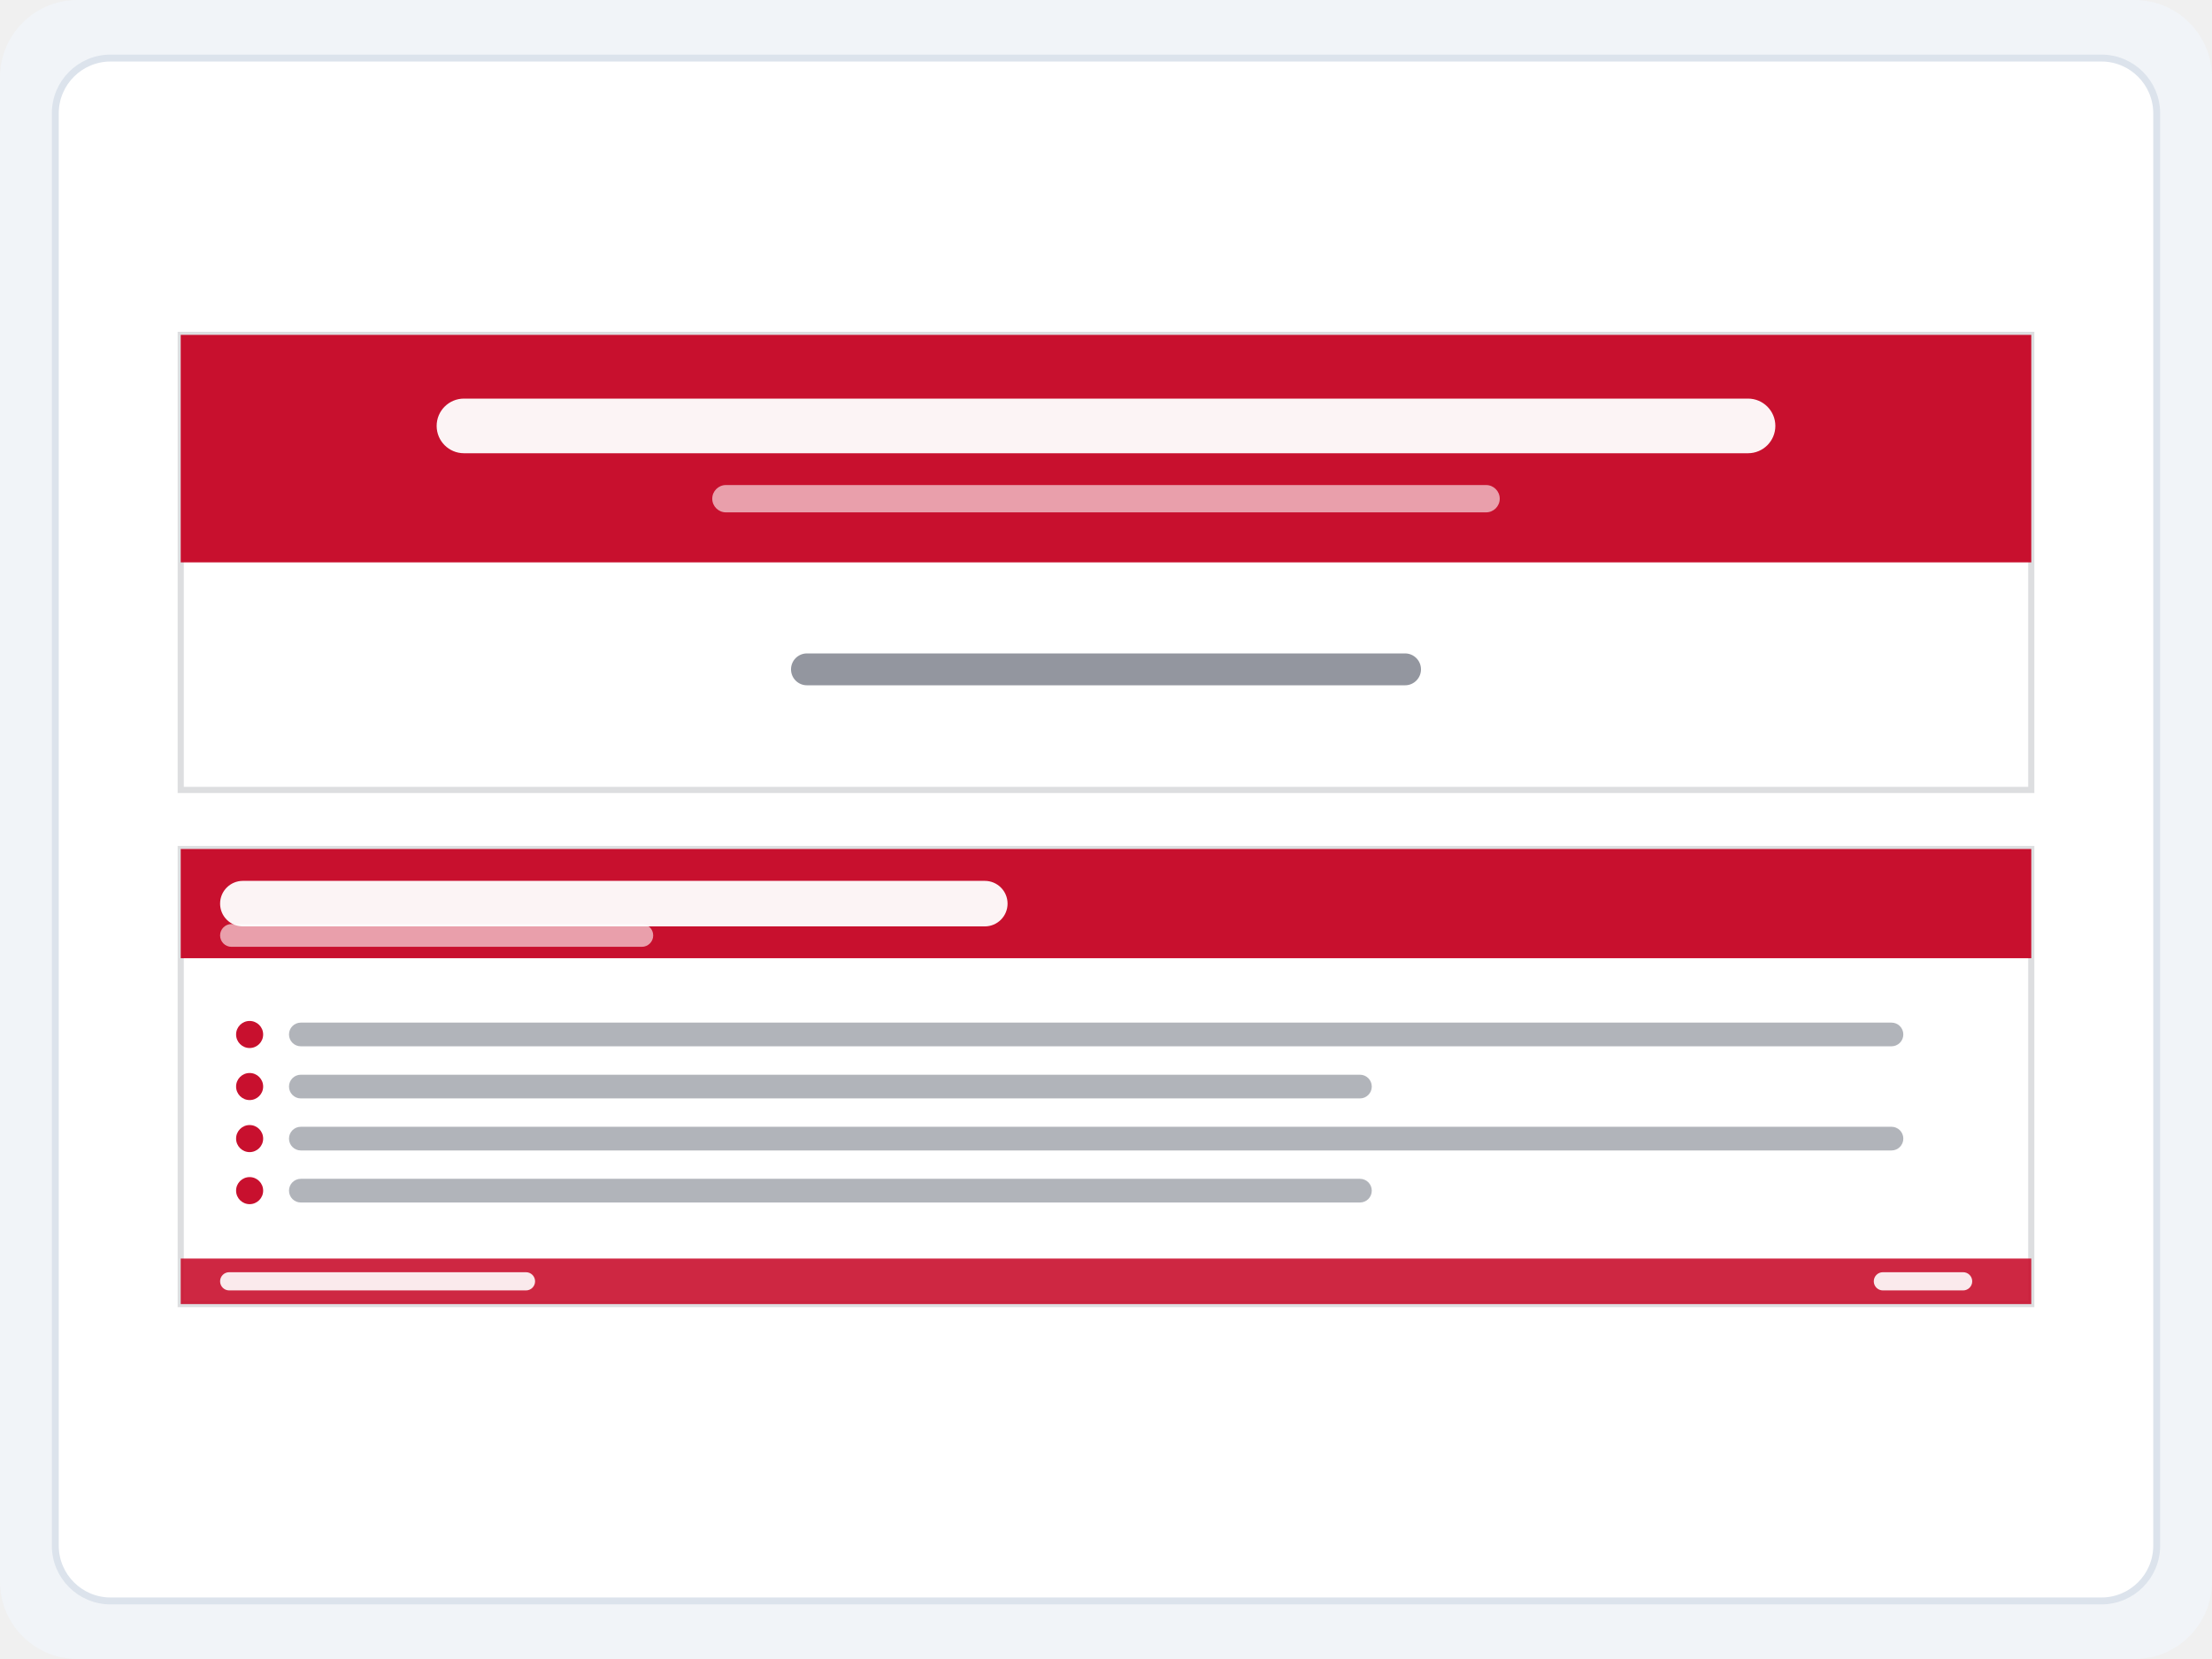
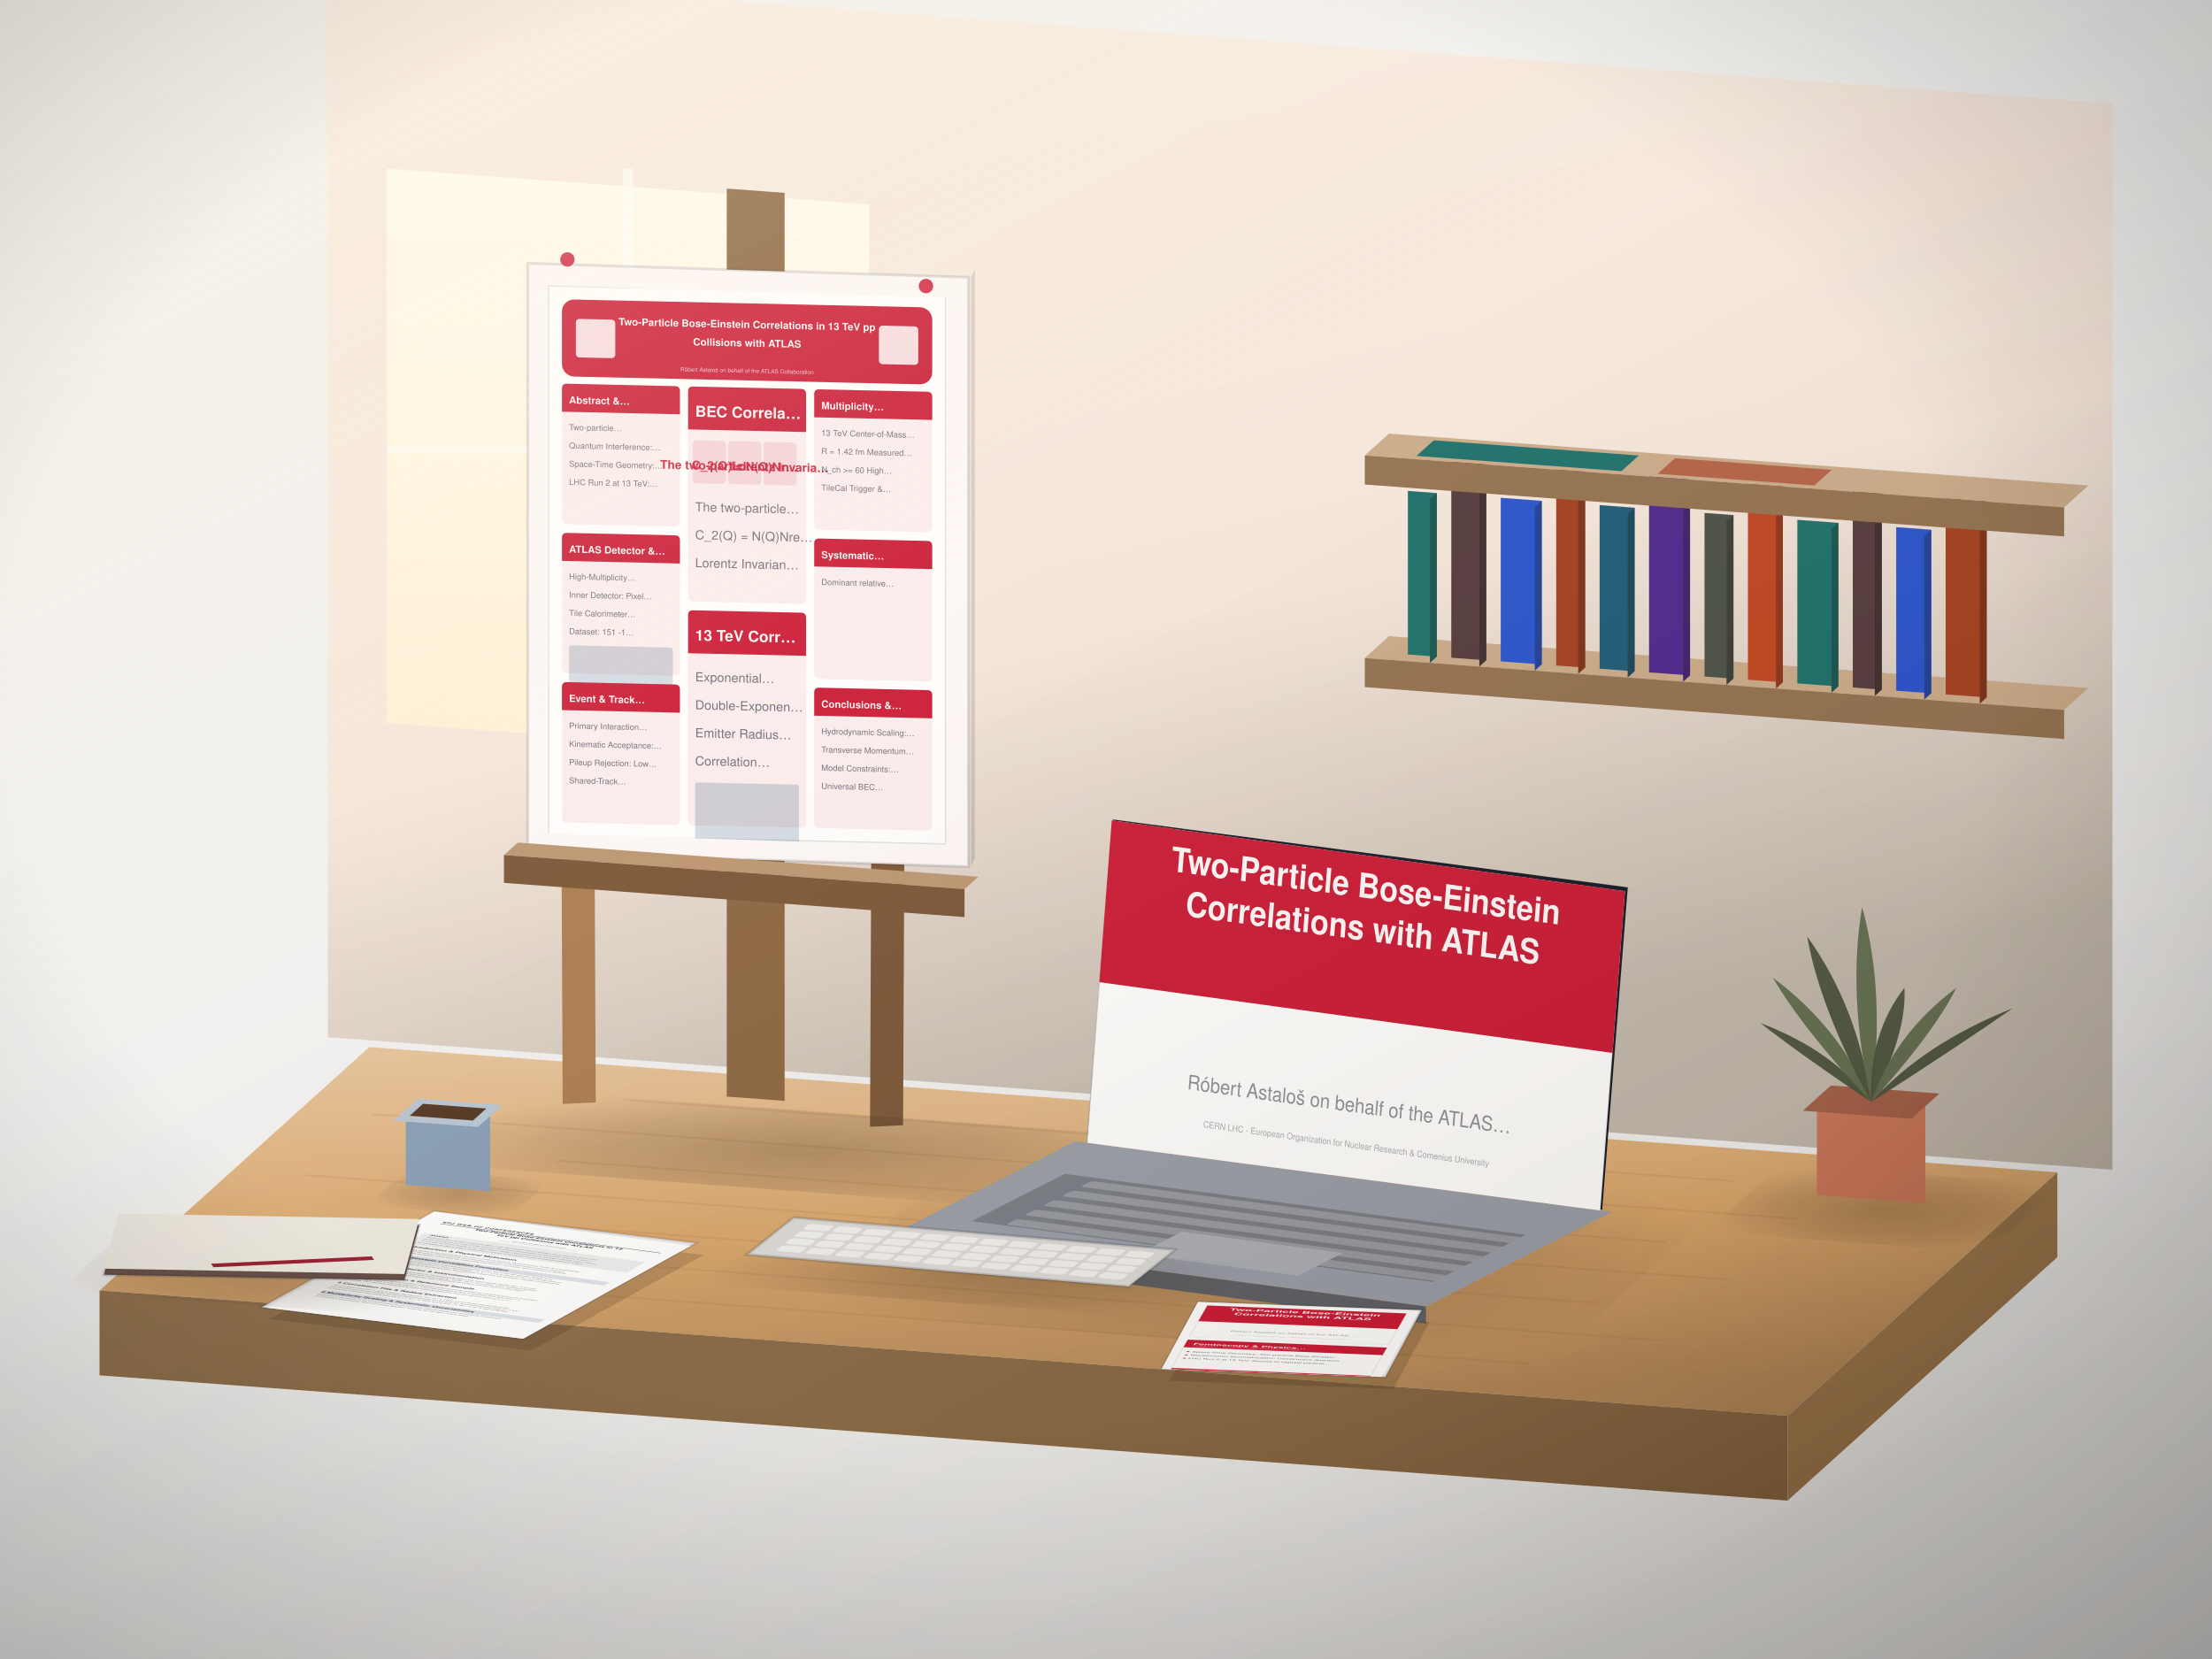
- <svg xmlns="http://www.w3.org/2000/svg" width="320" height="240" viewBox="0 0 320 240" role="img" aria-label="ATLAS Beamer template preview" data-template-id="beamer-atlas">
-   <rect width="320" height="240" rx="11.2" fill="#F1F4F8" />
-   <rect x="8" y="8.4" width="304" height="223.2" rx="8" fill="#FFFFFF" stroke="#DCE3EC" />
-   <svg x="17.6" y="39.9" width="284.8" height="160.2" viewBox="0 0 320 180" preserveAspectRatio="none" aria-hidden="true">
-     <rect x="9.6" y="9.6" width="300.8" height="73.97" fill="#FFFFFF" stroke="#0F172A24" />
-     <rect x="9.6" y="9.6" width="300.8" height="36.98" fill="#C8102E" />
-     <rect x="51.2" y="19.96" width="217.6" height="8.88" rx="4.44" fill="#FFFFFF" opacity="0.95" />
-     <rect x="96" y="34.01" width="128" height="4.44" rx="2.22" fill="#FFFFFF" opacity="0.6" />
-     <rect x="108.8" y="61.38" width="102.4" height="5.18" rx="2.59" fill="#0F172A" opacity="0.45" />
-     <rect x="9.6" y="93.17" width="300.8" height="73.97" fill="#FFFFFF" stroke="#0F172A24" />
-     <rect x="9.6" y="93.17" width="300.8" height="17.75" fill="#C8102E" />
-     <rect x="16" y="98.35" width="128" height="7.4" rx="3.7" fill="#FFFFFF" opacity="0.95" />
-     <rect x="16" y="105.37" width="70.4" height="3.7" rx="1.85" fill="#FFFFFF" opacity="0.6" />
-     <circle cx="20.8" cy="123.32" r="2.2" fill="#C8102E" />
-     <rect x="27.2" y="121.39" width="262.4" height="3.85" rx="1.92" fill="#0F172A52" opacity="1" />
-     <circle cx="20.8" cy="131.78" r="2.2" fill="#C8102E" />
-     <rect x="27.2" y="129.86" width="176" height="3.85" rx="1.92" fill="#0F172A52" opacity="1" />
-     <circle cx="20.8" cy="140.24" r="2.2" fill="#C8102E" />
-     <rect x="27.2" y="138.32" width="262.4" height="3.85" rx="1.92" fill="#0F172A52" opacity="1" />
-     <circle cx="20.8" cy="148.7" r="2.2" fill="#C8102E" />
-     <rect x="27.2" y="146.78" width="176" height="3.85" rx="1.92" fill="#0F172A52" opacity="1" />
-     <rect x="9.6" y="159.74" width="300.8" height="7.4" fill="#C8102Ee6" />
-     <rect x="16" y="161.96" width="51.2" height="2.96" rx="1.48" fill="#FFFFFF" opacity="0.9" />
-     <rect x="284.8" y="161.96" width="16" height="2.96" rx="1.48" fill="#FFFFFF" opacity="0.9" />
-   </svg>
+ <svg xmlns="http://www.w3.org/2000/svg" width="800" height="600" viewBox="0 0 800 600" role="img" aria-label="ATLAS Beamer template preview" data-template-id="beamer-atlas">
+   <defs>
+     <linearGradient id="tp-beamer-atlas-wall-1" x1="0" y1="0" x2="0.35" y2="1">
+       <stop offset="0" stop-color="#f7ebe3" />
+       <stop offset="0.62" stop-color="#f5e5db" />
+       <stop offset="1" stop-color="#bfb6ab" />
+     </linearGradient>
+     <linearGradient id="tp-beamer-atlas-window-2" x1="0" y1="0" x2="0" y2="1">
+       <stop offset="0" stop-color="#FFFCF2" />
+       <stop offset="1" stop-color="#FFEFD2" />
+     </linearGradient>
+     <linearGradient id="tp-beamer-atlas-desk-3" x1="0" y1="0" x2="0.15" y2="1">
+       <stop offset="0" stop-color="#e5c29a" />
+       <stop offset="0.55" stop-color="#d7a266" />
+       <stop offset="1" stop-color="#b58856" />
+     </linearGradient>
+     <clipPath id="tp-beamer-atlas-grain-4">
+       <path d="M133.54 378.69 L744.06 424 L646.52 512.04 L36 466.73 Z" />
+     </clipPath>
+     <radialGradient id="tp-beamer-atlas-shadow-5" cx="0.5" cy="0.5" r="0.5">
+       <stop offset="0" stop-color="#22160A" stop-opacity="0.26" />
+       <stop offset="0.6" stop-color="#22160A" stop-opacity="0.13" />
+       <stop offset="1" stop-color="#22160A" stop-opacity="0" />
+     </radialGradient>
+     <clipPath id="tp-beamer-atlas-board-6">
+       <path d="M198.19 103.19 L342.28 107.77 L342.28 306.02 L198.19 301.44 Z" />
+     </clipPath>
+     <radialGradient id="tp-beamer-atlas-shadow-7" cx="0.5" cy="0.5" r="0.5">
+       <stop offset="0" stop-color="#22160A" stop-opacity="0.24" />
+       <stop offset="0.6" stop-color="#22160A" stop-opacity="0.12" />
+       <stop offset="1" stop-color="#22160A" stop-opacity="0" />
+     </radialGradient>
+     <radialGradient id="tp-beamer-atlas-shadow-8" cx="0.5" cy="0.5" r="0.5">
+       <stop offset="0" stop-color="#22160A" stop-opacity="0.22" />
+       <stop offset="0.6" stop-color="#22160A" stop-opacity="0.11" />
+       <stop offset="1" stop-color="#22160A" stop-opacity="0" />
+     </radialGradient>
+     <radialGradient id="tp-beamer-atlas-shadow-9" cx="0.5" cy="0.5" r="0.5">
+       <stop offset="0" stop-color="#22160A" stop-opacity="0.2" />
+       <stop offset="0.6" stop-color="#22160A" stop-opacity="0.1" />
+       <stop offset="1" stop-color="#22160A" stop-opacity="0" />
+     </radialGradient>
+     <clipPath id="tp-beamer-atlas-keys-10">
+       <path d="M385.06 424.56 L551.92 446.57 L518.31 463.64 L351.45 441.64 Z" />
+     </clipPath>
+     <clipPath id="tp-beamer-atlas-screen-11">
+       <path d="M402.08 296.71 L588.34 321.27 L579.07 437.84 L392.81 413.27 Z" />
+     </clipPath>
+     <linearGradient id="tp-beamer-atlas-page-12" x1="0" y1="1" x2="1" y2="0">
+       <stop offset="0" stop-color="#FFFFFF" />
+       <stop offset="1" stop-color="#ececee" />
+     </linearGradient>
+     <clipPath id="tp-beamer-atlas-sheet-13">
+       <path d="M157.01 438.13 L251.58 449.55 L189.21 484.16 L94.64 472.75 Z" />
+     </clipPath>
+     <linearGradient id="tp-beamer-atlas-page-14" x1="0" y1="1" x2="1" y2="0">
+       <stop offset="0" stop-color="#FFFFFF" />
+       <stop offset="1" stop-color="#ececee" />
+     </linearGradient>
+     <clipPath id="tp-beamer-atlas-sheet-15">
+       <path d="M433.29 470.87 L514.16 473.81 L501 498.03 L420.14 495.09 Z" />
+     </clipPath>
+     <radialGradient id="tp-beamer-atlas-shadow-16" cx="0.5" cy="0.5" r="0.5">
+       <stop offset="0" stop-color="#22160A" stop-opacity="0.2" />
+       <stop offset="0.6" stop-color="#22160A" stop-opacity="0.1" />
+       <stop offset="1" stop-color="#22160A" stop-opacity="0" />
+     </radialGradient>
+     <clipPath id="tp-beamer-atlas-keys-17">
+       <path d="M286.99 440.33 L425.05 451.94 L408.23 465.34 L270.16 453.73 Z" />
+     </clipPath>
+     <radialGradient id="tp-beamer-atlas-shadow-18" cx="0.5" cy="0.5" r="0.5">
+       <stop offset="0" stop-color="#22160A" stop-opacity="0.22" />
+       <stop offset="0.6" stop-color="#22160A" stop-opacity="0.11" />
+       <stop offset="1" stop-color="#22160A" stop-opacity="0" />
+     </radialGradient>
+     <linearGradient id="tp-beamer-atlas-warm-19" x1="0" y1="0" x2="0.7" y2="1">
+       <stop offset="0" stop-color="#FFF4DC" stop-opacity="0.42" />
+       <stop offset="0.45" stop-color="#FFF4DC" stop-opacity="0.1" />
+       <stop offset="1" stop-color="#3B2410" stop-opacity="0.14" />
+     </linearGradient>
+     <radialGradient id="tp-beamer-atlas-vignette-20" cx="0.45" cy="0.42" r="0.8">
+       <stop offset="0.55" stop-color="#000000" stop-opacity="0" />
+       <stop offset="1" stop-color="#000000" stop-opacity="0.28" />
+     </radialGradient>
+   </defs>
+   <path d="M118.59 375.14 L764 423.04 L764 37.42 L118.59 -10.48 Z" fill="url(#tp-beamer-atlas-wall-1)" />
+   <path d="M139.9 261.52 L314.33 274.47 L314.33 73.95 L139.9 61 Z" fill="url(#tp-beamer-atlas-window-2)" />
+   <rect x="225.41" y="61" width="3.4" height="200.52" fill="#FFFFFF" opacity="0.72" />
+   <rect x="139.9" y="161.26" width="174.43" height="2.6" fill="#FFFFFF" opacity="0.55" />
+   <path d="M502.35 230.09 L755.28 248.86 L746.53 256.76 L493.6 237.99 Z" fill="#c7a684" />
+   <path d="M493.6 248.51 L746.53 267.28 L746.53 256.76 L493.6 237.99 Z" fill="#8d6a48" />
+   <path d="M509.18 236.7 L519.64 237.48 L519.64 178.32 L509.18 177.55 Z" fill="#0f6864" />
+   <path d="M519.64 237.48 L517.14 239.74 L517.14 180.58 L519.64 178.32 Z" fill="#0b4b48" />
+   <path d="M524.88 237.87 L537.52 238.81 L537.52 166.51 L524.88 165.57 Z" fill="#4a2f34" />
+   <path d="M537.52 238.81 L535.02 241.07 L535.02 168.76 L537.52 166.51 Z" fill="#352225" />
+   <path d="M542.76 239.2 L557.58 240.3 L557.58 181.14 L542.76 180.04 Z" fill="#1c4aca" />
+   <path d="M557.58 240.3 L555.08 242.55 L555.08 183.4 L557.58 181.14 Z" fill="#143591" />
+   <path d="M562.82 240.69 L573.28 241.46 L573.28 169.16 L562.82 168.38 Z" fill="#9d3614" />
+   <path d="M573.28 241.46 L570.78 243.72 L570.78 171.42 L573.28 169.16 Z" fill="#71270e" />
+   <path d="M578.52 241.85 L591.16 242.79 L591.16 183.63 L578.52 182.69 Z" fill="#105371" />
+   <path d="M591.16 242.79 L588.66 245.05 L588.66 185.89 L591.16 183.63 Z" fill="#0c3c51" />
+   <path d="M596.4 243.18 L611.22 244.28 L611.22 171.97 L596.4 170.87 Z" fill="#451c88" />
+   <path d="M611.22 244.28 L608.72 246.54 L608.72 174.23 L611.22 171.97 Z" fill="#321462" />
+   <path d="M616.46 244.67 L626.92 245.44 L626.92 186.29 L616.46 185.51 Z" fill="#40473f" />
+   <path d="M626.92 245.44 L624.42 247.7 L624.42 188.54 L626.92 186.29 Z" fill="#2e332d" />
+   <path d="M632.16 245.83 L644.8 246.77 L644.8 174.47 L632.16 173.53 Z" fill="#bb3c16" />
+   <path d="M644.8 246.77 L642.3 249.03 L642.3 176.72 L644.8 174.47 Z" fill="#872b10" />
+   <path d="M650.03 247.16 L664.86 248.26 L664.86 189.1 L650.03 188 Z" fill="#0f6864" />
+   <path d="M664.86 248.26 L662.36 250.52 L662.36 191.36 L664.86 189.1 Z" fill="#0b4b48" />
+   <path d="M670.09 248.65 L680.56 249.42 L680.56 177.12 L670.09 176.34 Z" fill="#4a2f34" />
+   <path d="M680.56 249.42 L678.06 251.68 L678.06 179.38 L680.56 177.12 Z" fill="#352225" />
+   <path d="M685.79 249.81 L698.44 250.75 L698.44 191.59 L685.79 190.65 Z" fill="#1c4aca" />
+   <path d="M698.44 250.75 L695.94 253.01 L695.94 193.85 L698.44 191.59 Z" fill="#143591" />
+   <path d="M703.67 251.14 L718.5 252.24 L718.5 179.94 L703.67 178.84 Z" fill="#9d3614" />
+   <path d="M718.5 252.24 L716 254.5 L716 182.19 L718.5 179.94 Z" fill="#71270e" />
+   <path d="M502.35 156.82 L755.28 175.59 L746.53 183.49 L493.6 164.72 Z" fill="#c7a684" />
+   <path d="M493.6 175.24 L746.53 194.01 L746.53 183.49 L493.6 164.72 Z" fill="#8d6a48" />
+   <path d="M518.54 159.25 L592.68 164.75 L586.42 170.39 L512.29 164.89 Z" fill="#0f6864" />
+   <path d="M605.76 165.72 L662.45 169.93 L656.2 175.57 L599.51 171.36 Z" fill="#af5a3e" />
+   <path d="M133.54 378.69 L744.06 424 L646.52 512.04 L36 466.73 Z" fill="url(#tp-beamer-atlas-desk-3)" />
+   <path d="M36 497.4 L646.52 542.71 L646.52 512.04 L36 466.73 Z" fill="#85643f" />
+   <path d="M646.52 542.71 L744.06 454.67 L744.06 424 L646.52 512.04 Z" fill="#9b7549" />
+   <g clip-path="url(#tp-beamer-atlas-grain-4)">
+     <g transform="matrix(4.36 0.32 -1.25 1.13 133.54 378.69)">
+       <rect x="24" y="9.75" width="92" height="0.6" fill="#8A5A2B" opacity="0.13" />
+       <rect x="6" y="19.5" width="118" height="0.6" fill="#8A5A2B" opacity="0.13" />
+       <rect x="24" y="29.25" width="92" height="0.6" fill="#8A5A2B" opacity="0.13" />
+       <rect x="6" y="39" width="118" height="0.6" fill="#8A5A2B" opacity="0.13" />
+       <rect x="24" y="48.75" width="92" height="0.6" fill="#8A5A2B" opacity="0.13" />
+       <rect x="6" y="58.5" width="118" height="0.6" fill="#8A5A2B" opacity="0.13" />
+       <rect x="24" y="68.25" width="92" height="0.6" fill="#8A5A2B" opacity="0.13" />
+     </g>
+   </g>
+   <path d="M203.5 399.27 L202.14 103.64 L214.11 103.07 L215.46 398.69 Z" fill="#a77647" />
+   <path d="M314.65 407.52 L316 112.09 L327.97 111.51 L326.61 406.94 Z" fill="#744e2e" />
+   <path d="M262.84 396.59 L262.84 68.2 L283.77 69.75 L283.77 398.15 Z" fill="#865e39" />
+   <path d="M180.69 393.53 L427.69 411.86 L397.68 438.95 L150.68 420.62 Z" fill="url(#tp-beamer-atlas-shadow-5)" />
+   <path d="M351.16 100.33 L352.59 97.3 L352.59 310.45 L351.16 313.48 Z" fill="#0F172A24" />
+   <path d="M190.85 95.22 L350.25 100.28 L350.25 313.43 L190.85 308.36 Z" fill="#fdf7f8" stroke="#0F172A24" />
+   <g clip-path="url(#tp-beamer-atlas-board-6)">
+     <g transform="matrix(0.45 0.01 0 0.44 198.19 103.19)">
+       <rect width="320" height="452.41" fill="#FFFFFF" />
+       <rect x="0.5" y="0.5" width="319" height="451.41" fill="none" stroke="#0F172A24" />
+       <rect x="11.2" y="11.2" width="297.6" height="63.34" rx="10" fill="#C8102E" />
+       <text x="160" y="31.47" font-family="Helvetica, Arial, sans-serif" font-size="8.23" fill="#FFFFFF" font-weight="700" opacity="0.97" text-anchor="middle">Two-Particle Bose-Einstein Correlations in 13 TeV pp</text>
+       <text x="160" y="46.67" font-family="Helvetica, Arial, sans-serif" font-size="8.23" fill="#FFFFFF" font-weight="700" opacity="0.97" text-anchor="middle">Collisions with ATLAS</text>
+       <text x="160" y="68.2" font-family="Helvetica, Arial, sans-serif" font-size="4.62" fill="#FFFFFF" opacity="0.75" text-anchor="middle">Róbert Astaloš on behalf of the ATLAS Collaboration</text>
+       <rect x="22.4" y="27.03" width="31.67" height="31.67" rx="3" fill="#FFFFFF" opacity="0.85" />
+       <rect x="265.93" y="27.03" width="31.67" height="31.67" rx="3" fill="#FFFFFF" opacity="0.85" />
+       <rect x="11.2" y="80.54" width="94.84" height="115.42" rx="4" fill="#C8102E14" />
+       <path d="M11.2 103.62 L11.2 84.54 Q11.2 80.54 15.2 80.54 L102.04 80.54 Q106.04 80.54 106.04 84.54 L106.04 103.62 Z" fill="#C8102E" />
+       <text x="16.89" y="96.7" font-family="Helvetica, Arial, sans-serif" font-size="8.08" fill="#FFFFFF" font-weight="700" opacity="0.96">Abstract &amp;…</text>
+       <text x="16.89" y="118.63" font-family="Helvetica, Arial, sans-serif" font-size="6.69" fill="#0F172A9e">Two-particle…</text>
+       <text x="16.89" y="133.63" font-family="Helvetica, Arial, sans-serif" font-size="6.69" fill="#0F172A9e">Quantum Interference:…</text>
+       <text x="16.89" y="148.63" font-family="Helvetica, Arial, sans-serif" font-size="6.69" fill="#0F172A9e">Space-Time Geometry:…</text>
+       <text x="16.89" y="163.64" font-family="Helvetica, Arial, sans-serif" font-size="6.69" fill="#0F172A9e">LHC Run 2 at 13 TeV:…</text>
+       <rect x="11.2" y="203.17" width="94.84" height="115.42" rx="4" fill="#C8102E14" />
+       <path d="M11.2 226.25 L11.2 207.17 Q11.2 203.17 15.2 203.17 L102.04 203.17 Q106.04 203.17 106.04 207.17 L106.04 226.25 Z" fill="#C8102E" />
+       <text x="16.89" y="219.33" font-family="Helvetica, Arial, sans-serif" font-size="8.08" fill="#FFFFFF" font-weight="700" opacity="0.96">ATLAS Detector &amp;…</text>
+       <text x="16.89" y="241.26" font-family="Helvetica, Arial, sans-serif" font-size="6.69" fill="#0F172A9e">High-Multiplicity…</text>
+       <text x="16.89" y="256.26" font-family="Helvetica, Arial, sans-serif" font-size="6.69" fill="#0F172A9e">Inner Detector: Pixel…</text>
+       <text x="16.89" y="271.26" font-family="Helvetica, Arial, sans-serif" font-size="6.69" fill="#0F172A9e">Tile Calorimeter…</text>
+       <text x="16.89" y="286.27" font-family="Helvetica, Arial, sans-serif" font-size="6.69" fill="#0F172A9e">Dataset: 151 -1…</text>
+       <rect x="16.89" y="295.5" width="83.45" height="32.32" rx="2" fill="#0033662e" />
+       <rect x="11.2" y="325.8" width="94.84" height="115.42" rx="4" fill="#C8102E14" />
+       <path d="M11.2 348.88 L11.2 329.8 Q11.2 325.8 15.2 325.8 L102.04 325.8 Q106.04 325.8 106.04 329.8 L106.04 348.88 Z" fill="#C8102E" />
+       <text x="16.89" y="341.96" font-family="Helvetica, Arial, sans-serif" font-size="8.08" fill="#FFFFFF" font-weight="700" opacity="0.96">Event &amp; Track…</text>
+       <text x="16.89" y="363.88" font-family="Helvetica, Arial, sans-serif" font-size="6.69" fill="#0F172A9e">Primary Interaction…</text>
+       <text x="16.89" y="378.89" font-family="Helvetica, Arial, sans-serif" font-size="6.69" fill="#0F172A9e">Kinematic Acceptance:…</text>
+       <text x="16.89" y="393.89" font-family="Helvetica, Arial, sans-serif" font-size="6.69" fill="#0F172A9e">Pileup Rejection: Low…</text>
+       <text x="16.89" y="408.9" font-family="Helvetica, Arial, sans-serif" font-size="6.69" fill="#0F172A9e">Shared-Track…</text>
+       <rect x="112.58" y="80.54" width="94.84" height="176.73" rx="4" fill="#C8102E14" />
+       <path d="M112.58 115.88 L112.58 84.54 Q112.58 80.54 116.58 80.54 L203.42 80.54 Q207.42 80.54 207.42 84.54 L207.42 115.88 Z" fill="#C8102E" />
+       <text x="118.27" y="105.28" font-family="Helvetica, Arial, sans-serif" font-size="12.37" fill="#FFFFFF" font-weight="700" opacity="0.96">BEC Correla…</text>
+       <rect x="116.38" y="124.72" width="26.55" height="35.35" rx="3" fill="#C8102E1f" />
+       <text x="129.65" y="148.58" font-family="Helvetica, Arial, sans-serif" font-size="9.72" fill="#C8102E" font-weight="700" opacity="0.95" text-anchor="middle">The two-particl…</text>
+       <rect x="144.83" y="124.72" width="26.55" height="35.35" rx="3" fill="#C8102E1f" />
+       <text x="158.1" y="148.58" font-family="Helvetica, Arial, sans-serif" font-size="9.72" fill="#C8102E" font-weight="700" opacity="0.95" text-anchor="middle">C_2(Q) = N(Q)Nr…</text>
+       <rect x="173.28" y="124.72" width="26.55" height="35.35" rx="3" fill="#C8102E1f" />
+       <text x="186.55" y="148.58" font-family="Helvetica, Arial, sans-serif" font-size="9.72" fill="#C8102E" font-weight="700" opacity="0.95" text-anchor="middle">Lorentz Invaria…</text>
+       <text x="118.27" y="183.04" font-family="Helvetica, Arial, sans-serif" font-size="10.25" fill="#0F172A9e">The two-particle…</text>
+       <text x="118.27" y="206.02" font-family="Helvetica, Arial, sans-serif" font-size="10.25" fill="#0F172A9e">C_2(Q) = N(Q)Nre…</text>
+       <text x="118.27" y="228.99" font-family="Helvetica, Arial, sans-serif" font-size="10.25" fill="#0F172A9e">Lorentz Invarian…</text>
+       <rect x="112.58" y="264.48" width="94.84" height="176.73" rx="4" fill="#C8102E14" />
+       <path d="M112.58 299.83 L112.58 268.48 Q112.58 264.48 116.58 264.48 L203.42 264.48 Q207.42 264.48 207.42 268.48 L207.42 299.83 Z" fill="#C8102E" />
+       <text x="118.27" y="289.22" font-family="Helvetica, Arial, sans-serif" font-size="12.37" fill="#FFFFFF" font-weight="700" opacity="0.96">13 TeV Corr…</text>
+       <text x="118.27" y="322.8" font-family="Helvetica, Arial, sans-serif" font-size="10.25" fill="#0F172A9e">Exponential…</text>
+       <text x="118.27" y="345.78" font-family="Helvetica, Arial, sans-serif" font-size="10.25" fill="#0F172A9e">Double-Exponen…</text>
+       <text x="118.27" y="368.75" font-family="Helvetica, Arial, sans-serif" font-size="10.25" fill="#0F172A9e">Emitter Radius…</text>
+       <text x="118.27" y="391.73" font-family="Helvetica, Arial, sans-serif" font-size="10.25" fill="#0F172A9e">Correlation…</text>
+       <rect x="118.27" y="405.87" width="83.45" height="49.48" rx="2" fill="#0033662e" />
+       <rect x="213.96" y="80.54" width="94.84" height="115.42" rx="4" fill="#C8102E14" />
+       <path d="M213.96 103.62 L213.96 84.54 Q213.96 80.54 217.96 80.54 L304.8 80.54 Q308.8 80.54 308.8 84.54 L308.8 103.62 Z" fill="#C8102E" />
+       <text x="219.65" y="96.7" font-family="Helvetica, Arial, sans-serif" font-size="8.08" fill="#FFFFFF" font-weight="700" opacity="0.96">Multiplicity…</text>
+       <text x="219.65" y="118.63" font-family="Helvetica, Arial, sans-serif" font-size="6.69" fill="#0F172A9e">13 TeV Center-of-Mass…</text>
+       <text x="219.65" y="133.63" font-family="Helvetica, Arial, sans-serif" font-size="6.69" fill="#0F172A9e">R = 1.42 fm Measured…</text>
+       <text x="219.65" y="148.63" font-family="Helvetica, Arial, sans-serif" font-size="6.69" fill="#0F172A9e">N_ch &gt;= 60 High…</text>
+       <text x="219.65" y="163.64" font-family="Helvetica, Arial, sans-serif" font-size="6.69" fill="#0F172A9e">TileCal Trigger &amp;…</text>
+       <rect x="213.96" y="203.17" width="94.84" height="115.42" rx="4" fill="#C8102E14" />
+       <path d="M213.96 226.25 L213.96 207.17 Q213.96 203.17 217.96 203.17 L304.8 203.17 Q308.8 203.17 308.8 207.17 L308.8 226.25 Z" fill="#C8102E" />
+       <text x="219.65" y="219.33" font-family="Helvetica, Arial, sans-serif" font-size="8.08" fill="#FFFFFF" font-weight="700" opacity="0.96">Systematic…</text>
+       <text x="219.65" y="241.26" font-family="Helvetica, Arial, sans-serif" font-size="6.69" fill="#0F172A9e">Dominant relative…</text>
+       <rect x="213.96" y="325.8" width="94.84" height="115.42" rx="4" fill="#C8102E14" />
+       <path d="M213.96 348.88 L213.96 329.8 Q213.96 325.8 217.96 325.8 L304.8 325.8 Q308.8 325.8 308.8 329.8 L308.8 348.88 Z" fill="#C8102E" />
+       <text x="219.65" y="341.96" font-family="Helvetica, Arial, sans-serif" font-size="8.08" fill="#FFFFFF" font-weight="700" opacity="0.96">Conclusions &amp;…</text>
+       <text x="219.65" y="363.88" font-family="Helvetica, Arial, sans-serif" font-size="6.69" fill="#0F172A9e">Hydrodynamic Scaling:…</text>
+       <text x="219.65" y="378.89" font-family="Helvetica, Arial, sans-serif" font-size="6.69" fill="#0F172A9e">Transverse Momentum…</text>
+       <text x="219.65" y="393.89" font-family="Helvetica, Arial, sans-serif" font-size="6.69" fill="#0F172A9e">Model Constraints:…</text>
+       <text x="219.65" y="408.9" font-family="Helvetica, Arial, sans-serif" font-size="6.69" fill="#0F172A9e">Universal BEC…</text>
+     </g>
+   </g>
+   <circle cx="205.21" cy="93.83" r="2.6" fill="#C8102Eeb" />
+   <circle cx="334.89" cy="103.45" r="2.6" fill="#C8102Eeb" />
+   <path d="M182.26 309.23 L348.84 321.59 L353.84 317.08 L187.26 304.72 Z" fill="#b9916c" />
+   <path d="M182.26 319.31 L348.84 331.67 L348.84 321.59 L182.26 309.23 Z" fill="#744e2e" />
+   <path d="M644.17 421.06 L746.22 428.63 L719.21 453.01 L617.16 445.44 Z" fill="url(#tp-beamer-atlas-shadow-7)" />
+   <path d="M657.1 432.2 L696.34 435.12 L696.34 400.06 L657.1 397.15 Z" fill="#c87255" />
+   <path d="M662.16 392.58 L701.41 395.49 L691.28 404.63 L652.03 401.72 Z" fill="#a05b44" />
+   <path d="M676.72 398.6 Q649.7 380.3 636.68 369.99 Q663.7 380.3 676.72 398.6" fill="#444d36" opacity="0.96" />
+   <path d="M676.72 398.6 Q651.96 372.1 641.2 353.6 Q665.96 372.1 676.72 398.6" fill="#5a6748" opacity="0.96" />
+   <path d="M676.72 398.6 Q658.15 364.62 653.58 338.64 Q672.15 364.62 676.72 398.6" fill="#444d36" opacity="0.96" />
+   <path d="M676.72 398.6 Q668.09 359.34 673.46 328.07 Q682.09 359.34 676.72 398.6" fill="#5a6748" opacity="0.96" />
+   <path d="M676.72 398.6 Q675.74 373.93 688.76 357.26 Q689.74 373.93 676.72 398.6" fill="#444d36" opacity="0.96" />
+   <path d="M676.72 398.6 Q685.13 373.95 707.53 357.29 Q699.13 373.95 676.72 398.6" fill="#5a6748" opacity="0.96" />
+   <path d="M676.72 398.6 Q695.35 377.61 727.98 364.62 Q709.35 377.61 676.72 398.6" fill="#444d36" opacity="0.96" />
+   <path d="M147.36 422.85 L199.25 426.7 L184.37 440.13 L132.48 436.28 Z" fill="url(#tp-beamer-atlas-shadow-8)" />
+   <path d="M146.75 428.53 L177.28 430.79 L177.28 403.63 L146.75 401.36 Z" fill="#8099b3" />
+   <path d="M151.13 397.41 L181.65 399.68 L172.9 407.58 L142.37 405.31 Z" fill="#b3c2d1" />
+   <path d="M152.97 399.21 L175.87 400.91 L171.05 405.25 L148.16 403.55 Z" fill="#4A2C16" />
+   <path d="M165.49 416.73 q10 -3 10 4.5 q0 6.5 -10 3" fill="none" stroke="#8099b3" stroke-width="2.4" />
+   <path d="M351.39 414.83 L623.51 435.02 L558.21 493.97 L286.09 473.77 Z" fill="url(#tp-beamer-atlas-shadow-9)" />
+   <path d="M388.93 412.76 L582.95 438.35 L515.73 472.5 L321.71 446.91 Z" fill="#949aa5" />
+   <path d="M321.71 446.91 L515.73 472.5 L515.73 478.63 L321.71 453.05 Z" fill="#565960" />
+   <path d="M385.06 424.56 L551.92 446.57 L518.31 463.64 L351.45 441.64 Z" fill="#737881" />
+   <g clip-path="url(#tp-beamer-atlas-keys-10)">
+     <g transform="matrix(4.04 0.53 -2.06 1.05 385.06 424.56)">
+       <rect x="2.88" y="0.98" width="42.24" height="1.96" rx="0.39" fill="#FFFFFF" opacity="0.22" />
+       <rect x="2.88" y="4.24" width="42.24" height="1.96" rx="0.39" fill="#FFFFFF" opacity="0.22" />
+       <rect x="2.88" y="7.51" width="42.24" height="1.96" rx="0.39" fill="#FFFFFF" opacity="0.22" />
+       <rect x="2.88" y="10.77" width="42.24" height="1.96" rx="0.39" fill="#FFFFFF" opacity="0.22" />
+       <rect x="2.88" y="14.04" width="42.24" height="1.96" rx="0.39" fill="#FFFFFF" opacity="0.22" />
+     </g>
+   </g>
+   <path d="M427.42 445.49 L485.63 453.17 L469.5 461.36 L411.29 453.69 Z" fill="#a7acb5" />
+   <path d="M402.46 296.37 L588.72 320.93 L579.45 437.5 L393.19 412.94 Z" fill="#0b101d" />
+   <g clip-path="url(#tp-beamer-atlas-screen-11)">
+     <g transform="matrix(0.58 0.08 -0.05 0.65 402.08 296.71)">
+       <rect x="0" y="0" width="320" height="180" fill="#FFFFFF" stroke="#0F172A24" />
+       <rect x="0" y="0" width="320" height="90" fill="#C8102E" />
+       <text x="160" y="23.4" font-family="Helvetica, Arial, sans-serif" font-size="18.9" fill="#FFFFFF" font-weight="700" opacity="0.97" text-anchor="middle">Two-Particle Bose-Einstein</text>
+       <text x="160" y="46.84" font-family="Helvetica, Arial, sans-serif" font-size="18.9" fill="#FFFFFF" font-weight="700" opacity="0.97" text-anchor="middle">Correlations with ATLAS</text>
+       <text x="160" y="142.2" font-family="Helvetica, Arial, sans-serif" font-size="11.16" fill="#0F172A" opacity="0.5" text-anchor="middle">Róbert Astaloš on behalf of the ATLAS…</text>
+       <text x="160" y="162" font-family="Helvetica, Arial, sans-serif" font-size="4.91" fill="#0F172A" opacity="0.38" text-anchor="middle">CERN LHC - European Organization for Nuclear Research &amp; Comenius University</text>
+     </g>
+   </g>
+   <path d="M159.87 442.44 L254.44 453.85 L192.07 488.47 L97.5 477.06 Z" fill="#2417082e" />
+   <path d="M157.01 438.13 L251.58 449.55 L189.21 484.16 L94.64 472.75 Z" fill="url(#tp-beamer-atlas-page-12)" stroke="#0F172A1f" />
+   <g clip-path="url(#tp-beamer-atlas-sheet-13)">
+     <g transform="matrix(0.3 0.04 -0.14 0.08 157.01 438.13)">
+       <rect width="320" height="452.57" fill="#FFFFFF" />
+       <rect x="0.5" y="0.5" width="319" height="451.57" fill="none" stroke="#0F172A1f" />
+       <text x="27.2" y="37.63" font-size="6.81" font-family="Helvetica, Arial, sans-serif" font-weight="700" letter-spacing="0.65" fill="#111827">EPJ WEB OF CONFERENCES</text>
+       <rect x="27.2" y="41.68" width="265.6" height="1" fill="#111827" />
+       <text x="160" y="49.65" font-family="Helvetica, Arial, sans-serif" font-size="8.24" fill="#0F172A" font-weight="700" opacity="0.95" text-anchor="middle">Two-Particle Bose-Einstein Correlations in 13</text>
+       <text x="160" y="59.2" font-family="Helvetica, Arial, sans-serif" font-size="8.24" fill="#0F172A" font-weight="700" opacity="0.95" text-anchor="middle">TeV pp Collisions with ATLAS</text>
+       <text x="160" y="72.3" font-family="Helvetica, Arial, sans-serif" font-size="2.81" fill="#111827e6" text-anchor="middle">Róbert Astaloš on behalf of the ATLAS Collaboration</text>
+       <text x="160" y="76.51" font-family="Helvetica, Arial, sans-serif" font-size="2.53" fill="#0F172A80" text-anchor="middle">CERN LHC - European Organization for Nuclear Research &amp; Comenius University</text>
+       <rect x="27.2" y="82.68" width="265.6" height="47.52" fill="#11182713" />
+       <text x="36.5" y="90.76" font-family="Helvetica, Arial, sans-serif" font-size="5.46" fill="#111827" font-weight="700" opacity="0.9">Abstract</text>
+       <text x="36.5" y="99.79" font-family="Helvetica, Arial, sans-serif" font-size="4.04" fill="#0F172Aa8">Two-particle Bose-Einstein correlations (BEC) of like-sign charged hadrons provide a direct space-time probe of the</text>
+       <text x="36.5" y="107.39" font-family="Helvetica, Arial, sans-serif" font-size="4.04" fill="#0F172Aa8">particle-emitting source in high-energy collisions. We present measurements in proton-proton collisions at sqrt(s) =</text>
+       <text x="36.5" y="114.99" font-family="Helvetica, Arial, sans-serif" font-size="4.04" fill="#0F172Aa8">13 TeV with the ATLAS detector at the Large Hadron Collider. Using minimum-bias and high-multiplicity trigger streams,</text>
+       <text x="36.5" y="122.6" font-family="Helvetica, Arial, sans-serif" font-size="4.04" fill="#0F172Aa8">the correlation function C_2(Q) is measured as a function of the Lorentz-invariant momentum difference Q up to…</text>
+       <text x="27.2" y="141.52" font-family="Helvetica, Arial, sans-serif" font-size="7.97" fill="#111827" font-weight="700" opacity="0.9">1  Introduction &amp; Physical Motivation</text>
+       <text x="27.2" y="152.27" font-family="Helvetica, Arial, sans-serif" font-size="4.38" fill="#0F172Aad">Femtoscopy based on two-particle Bose-Einstein correlations between identical bosons serves as a fundamental</text>
+       <text x="27.2" y="158.85" font-family="Helvetica, Arial, sans-serif" font-size="4.38" fill="#0F172Aad">diagnostic of the space-time dimensions and coherence properties of the hadronizing source in relativistic</text>
+       <text x="27.2" y="165.42" font-family="Helvetica, Arial, sans-serif" font-size="4.38" fill="#0F172Aad">collisions. The correlation arises from the constructive interference of symmetric wave functions for identical…</text>
+       <rect x="27.2" y="173.75" width="265.6" height="15.13" rx="2" fill="#1F4E7929" />
+       <text x="27.2" y="183.54" font-family="Helvetica, Arial, sans-serif" font-size="7.97" fill="#111827" font-weight="700" opacity="0.9">2  Bose-Einstein Correlation Formalism</text>
+       <text x="27.2" y="194.3" font-family="Helvetica, Arial, sans-serif" font-size="4.38" fill="#0F172Aad">The two-particle correlation function is defined experimentally as the ratio of the like-sign pair density to an</text>
+       <text x="27.2" y="200.87" font-family="Helvetica, Arial, sans-serif" font-size="4.38" fill="#0F172Aad">uncorrelated reference distribution: C_2(Q) = N(Q)Nref(Q) = C_0 1 + λ (Q, R) where (Q, R) = e-(QR) describes an</text>
+       <text x="27.2" y="207.45" font-family="Helvetica, Arial, sans-serif" font-size="4.38" fill="#0F172Aad">exponential source density in four dimensions. The parameter λ quantifies the correlation strength, constrained by…</text>
+       <text x="27.2" y="225.57" font-family="Helvetica, Arial, sans-serif" font-size="7.97" fill="#111827" font-weight="700" opacity="0.9">3  ATLAS Detector &amp; Instrumentation</text>
+       <text x="27.2" y="236.33" font-family="Helvetica, Arial, sans-serif" font-size="4.38" fill="#0F172Aad">The ATLAS inner detector reconstructs charged-particle trajectories within pseudo-rapidity eta &lt; 2. 5 using</text>
+       <text x="27.2" y="242.9" font-family="Helvetica, Arial, sans-serif" font-size="4.38" fill="#0F172Aad">high-granularity silicon Pixel detectors, Semiconductor Tracker (SCT) micro-strips, and a Transition Radiation</text>
+       <text x="27.2" y="249.48" font-family="Helvetica, Arial, sans-serif" font-size="4.38" fill="#0F172Aad">Tracker (TRT) inside a 2 T axial magnetic field. Calorimetric verification and fast minimum-bias trigger…</text>
+       <text x="27.2" y="267.6" font-family="Helvetica, Arial, sans-serif" font-size="7.97" fill="#111827" font-weight="700" opacity="0.9">4  Event Selection &amp; Reference Sample</text>
+       <text x="27.2" y="278.36" font-family="Helvetica, Arial, sans-serif" font-size="4.38" fill="#0F172Aad">Events are selected by requiring a primary interaction vertex formed by at least two tracks with transverse momentum</text>
+       <text x="27.2" y="284.93" font-family="Helvetica, Arial, sans-serif" font-size="4.38" fill="#0F172Aad">p_T &gt; 100 MeV. Track quality cuts require &gt;= 1 hit in the insertable B-layer or innermost Pixel layer and &gt;= 6</text>
+       <text x="27.2" y="291.51" font-family="Helvetica, Arial, sans-serif" font-size="4.38" fill="#0F172Aad">silicon hits. The reference distribution N_ref(Q) is constructed using opposite-sign pion pairs (pi^+ pi^-)…</text>
+       <text x="27.2" y="309.63" font-family="Helvetica, Arial, sans-serif" font-size="7.97" fill="#111827" font-weight="700" opacity="0.9">5  Correlation Fits &amp; Radius Extraction</text>
+       <text x="27.2" y="320.39" font-family="Helvetica, Arial, sans-serif" font-size="4.38" fill="#0F172Aad">The correlation function C_2(Q) is fitted in the interval 0. 02 &lt; Q &lt; 2. 0 GeV using a double-exponential profile</text>
+       <text x="27.2" y="326.96" font-family="Helvetica, Arial, sans-serif" font-size="4.38" fill="#0F172Aad">that resolves both the low-Q Bose-Einstein enhancement peak and the wide tail. The extracted parameters at 13 TeV</text>
+       <text x="27.2" y="333.54" font-family="Helvetica, Arial, sans-serif" font-size="4.38" fill="#0F172Aad">for inclusive minimum-bias interactions are R = 1. 42 +- 0. 03 fm and lambda = 0. 68 +- 0. 02. In high-multiplicity…</text>
+       <rect x="27.2" y="341.86" width="265.6" height="15.13" rx="2" fill="#1F4E7929" />
+       <text x="27.2" y="351.66" font-family="Helvetica, Arial, sans-serif" font-size="7.97" fill="#111827" font-weight="700" opacity="0.9">6  Multiplicity Scaling &amp; Systematic Uncertainties</text>
+       <text x="27.2" y="362.42" font-family="Helvetica, Arial, sans-serif" font-size="4.38" fill="#0F172Aad">Systematic uncertainties on the extracted radius R and correlation strength lambda were evaluated by varying track</text>
+       <text x="27.2" y="368.99" font-family="Helvetica, Arial, sans-serif" font-size="4.38" fill="#0F172Aad">reconstruction requirements, reference sample definition, Coulomb Gamow factor, and fit ranges:</text>
+       <text x="27.2" y="436.25" font-family="Helvetica, Arial, sans-serif" font-size="2.26" fill="#0F172A80">EPJ WEB OF CONFERENCES</text>
+       <text x="292.8" y="436.25" font-family="Helvetica, Arial, sans-serif" font-size="2.26" fill="#0F172A80">1</text>
+     </g>
+   </g>
+   <path d="M436.15 475.17 L517.02 478.11 L503.86 502.34 L423 499.4 Z" fill="#2417082e" />
+   <path d="M433.29 470.87 L514.16 473.81 L501 498.03 L420.14 495.09 Z" fill="url(#tp-beamer-atlas-page-14)" stroke="#0F172A1f" />
+   <g clip-path="url(#tp-beamer-atlas-sheet-15)">
+     <g transform="matrix(0.25 0.01 -0.04 0.07 433.29 470.87)">
+       <rect width="320" height="370.4" fill="#FFFFFF" />
+       <rect x="16" y="16" width="288" height="162" fill="#FFFFFF" stroke="#0F172A24" />
+       <rect x="16" y="16" width="288" height="81" fill="#C8102E" />
+       <text x="160" y="37.06" font-family="Helvetica, Arial, sans-serif" font-size="17.01" fill="#FFFFFF" font-weight="700" opacity="0.97" text-anchor="middle">Two-Particle Bose-Einstein</text>
+       <text x="160" y="58.15" font-family="Helvetica, Arial, sans-serif" font-size="17.01" fill="#FFFFFF" font-weight="700" opacity="0.97" text-anchor="middle">Correlations with ATLAS</text>
+       <text x="160" y="143.98" font-family="Helvetica, Arial, sans-serif" font-size="10.04" fill="#0F172A" opacity="0.5" text-anchor="middle">Róbert Astaloš on behalf of the ATLAS…</text>
+       <text x="160" y="161.8" font-family="Helvetica, Arial, sans-serif" font-size="4.42" fill="#0F172A" opacity="0.38" text-anchor="middle">CERN LHC - European Organization for Nuclear Research &amp; Comenius University</text>
+       <rect x="16" y="192.4" width="288" height="162" fill="#FFFFFF" stroke="#0F172A24" />
+       <rect x="16" y="192.4" width="288" height="38.88" fill="#C8102E" />
+       <text x="27.52" y="217.51" font-family="Helvetica, Arial, sans-serif" font-size="13.77" fill="#FFFFFF" font-weight="700" opacity="0.96">Femtoscopy &amp; Physics…</text>
+       <text x="27.52" y="225.61" font-family="Helvetica, Arial, sans-serif" font-size="7.29" fill="#FFFFFF" opacity="0.6">CERN LHC - European Organization for Nuclear…</text>
+       <circle cx="26.08" cy="253.14" r="2.2" fill="#C8102E" />
+       <text x="31.84" y="255.9" font-family="Helvetica, Arial, sans-serif" font-size="9.22" fill="#0F172Aad">Space-Time Geometry: Two-particle Bose-Einstein…</text>
+       <circle cx="26.08" cy="269.99" r="2.2" fill="#C8102E" />
+       <text x="31.84" y="272.75" font-family="Helvetica, Arial, sans-serif" font-size="9.22" fill="#0F172Aad">Wavefunction Symmetrization: Constructive quantum…</text>
+       <circle cx="26.08" cy="286.84" r="2.2" fill="#C8102E" />
+       <text x="31.84" y="289.6" font-family="Helvetica, Arial, sans-serif" font-size="9.22" fill="#0F172Aad">LHC Run 2 at 13 TeV: Access to highest particle…</text>
+       <rect x="16" y="338.2" width="288" height="16.2" fill="#C8102Ee6" />
+       <text x="21.76" y="348.73" font-family="Helvetica, Arial, sans-serif" font-size="6.16" fill="#FFFFFF" opacity="0.9">Two-Particle Bose-Einstein…</text>
+       <text x="298.24" y="348.73" font-family="Helvetica, Arial, sans-serif" font-size="6.16" fill="#FFFFFF" opacity="0.9">1</text>
+     </g>
+   </g>
+   <path d="M277.36 444.16 L451.8 457.11 L429.29 477.42 L254.86 464.48 Z" fill="url(#tp-beamer-atlas-shadow-16)" />
+   <path d="M286.99 440.33 L425.05 451.94 L408.23 465.34 L270.16 453.73 Z" fill="#dbdad8" stroke="#0F172A2e" />
+   <g clip-path="url(#tp-beamer-atlas-keys-17)">
+     <g transform="matrix(4.31 0.36 -1.4 1.12 286.99 440.33)">
+       <rect x="1.8" y="1.4" width="2.1" height="1.9" rx="0.4" fill="#FFFFFF" opacity="0.6" />
+       <rect x="4.25" y="1.4" width="2.1" height="1.9" rx="0.4" fill="#FFFFFF" opacity="0.6" />
+       <rect x="6.7" y="1.4" width="2.1" height="1.9" rx="0.4" fill="#FFFFFF" opacity="0.6" />
+       <rect x="9.15" y="1.4" width="2.1" height="1.9" rx="0.4" fill="#FFFFFF" opacity="0.6" />
+       <rect x="11.6" y="1.4" width="2.1" height="1.9" rx="0.4" fill="#FFFFFF" opacity="0.6" />
+       <rect x="14.05" y="1.4" width="2.1" height="1.9" rx="0.4" fill="#FFFFFF" opacity="0.6" />
+       <rect x="16.5" y="1.4" width="2.1" height="1.9" rx="0.4" fill="#FFFFFF" opacity="0.6" />
+       <rect x="18.95" y="1.4" width="2.1" height="1.9" rx="0.4" fill="#FFFFFF" opacity="0.6" />
+       <rect x="21.4" y="1.4" width="2.1" height="1.9" rx="0.4" fill="#FFFFFF" opacity="0.6" />
+       <rect x="23.85" y="1.4" width="2.1" height="1.9" rx="0.4" fill="#FFFFFF" opacity="0.6" />
+       <rect x="26.3" y="1.4" width="2.1" height="1.9" rx="0.4" fill="#FFFFFF" opacity="0.6" />
+       <rect x="28.75" y="1.4" width="2.1" height="1.9" rx="0.4" fill="#FFFFFF" opacity="0.6" />
+       <rect x="1.8" y="3.7" width="2.1" height="1.9" rx="0.4" fill="#FFFFFF" opacity="0.6" />
+       <rect x="4.25" y="3.7" width="2.1" height="1.9" rx="0.4" fill="#FFFFFF" opacity="0.6" />
+       <rect x="6.7" y="3.7" width="2.1" height="1.9" rx="0.4" fill="#FFFFFF" opacity="0.6" />
+       <rect x="9.15" y="3.7" width="2.1" height="1.9" rx="0.4" fill="#FFFFFF" opacity="0.6" />
+       <rect x="11.6" y="3.7" width="2.1" height="1.9" rx="0.4" fill="#FFFFFF" opacity="0.6" />
+       <rect x="14.05" y="3.7" width="2.1" height="1.9" rx="0.4" fill="#FFFFFF" opacity="0.6" />
+       <rect x="16.5" y="3.7" width="2.1" height="1.9" rx="0.4" fill="#FFFFFF" opacity="0.6" />
+       <rect x="18.95" y="3.7" width="2.1" height="1.9" rx="0.4" fill="#FFFFFF" opacity="0.6" />
+       <rect x="21.4" y="3.7" width="2.1" height="1.9" rx="0.4" fill="#FFFFFF" opacity="0.6" />
+       <rect x="23.85" y="3.7" width="2.1" height="1.9" rx="0.4" fill="#FFFFFF" opacity="0.6" />
+       <rect x="26.3" y="3.7" width="2.1" height="1.9" rx="0.4" fill="#FFFFFF" opacity="0.6" />
+       <rect x="28.75" y="3.7" width="2.1" height="1.9" rx="0.4" fill="#FFFFFF" opacity="0.6" />
+       <rect x="1.8" y="6" width="2.1" height="1.9" rx="0.4" fill="#FFFFFF" opacity="0.6" />
+       <rect x="4.25" y="6" width="2.1" height="1.9" rx="0.4" fill="#FFFFFF" opacity="0.6" />
+       <rect x="6.7" y="6" width="2.1" height="1.9" rx="0.4" fill="#FFFFFF" opacity="0.6" />
+       <rect x="9.15" y="6" width="2.1" height="1.9" rx="0.4" fill="#FFFFFF" opacity="0.6" />
+       <rect x="11.6" y="6" width="2.1" height="1.9" rx="0.4" fill="#FFFFFF" opacity="0.6" />
+       <rect x="14.05" y="6" width="2.1" height="1.9" rx="0.4" fill="#FFFFFF" opacity="0.6" />
+       <rect x="16.5" y="6" width="2.1" height="1.9" rx="0.4" fill="#FFFFFF" opacity="0.6" />
+       <rect x="18.95" y="6" width="2.1" height="1.9" rx="0.4" fill="#FFFFFF" opacity="0.6" />
+       <rect x="21.4" y="6" width="2.1" height="1.9" rx="0.4" fill="#FFFFFF" opacity="0.6" />
+       <rect x="23.85" y="6" width="2.1" height="1.9" rx="0.4" fill="#FFFFFF" opacity="0.6" />
+       <rect x="26.3" y="6" width="2.1" height="1.9" rx="0.4" fill="#FFFFFF" opacity="0.6" />
+       <rect x="28.75" y="6" width="2.1" height="1.9" rx="0.4" fill="#FFFFFF" opacity="0.6" />
+       <rect x="1.8" y="8.3" width="2.1" height="1.9" rx="0.4" fill="#FFFFFF" opacity="0.6" />
+       <rect x="4.25" y="8.3" width="2.1" height="1.9" rx="0.4" fill="#FFFFFF" opacity="0.6" />
+       <rect x="6.7" y="8.3" width="2.1" height="1.9" rx="0.4" fill="#FFFFFF" opacity="0.6" />
+       <rect x="9.15" y="8.3" width="2.1" height="1.9" rx="0.4" fill="#FFFFFF" opacity="0.6" />
+       <rect x="11.6" y="8.3" width="2.1" height="1.9" rx="0.4" fill="#FFFFFF" opacity="0.6" />
+       <rect x="14.05" y="8.3" width="2.1" height="1.9" rx="0.4" fill="#FFFFFF" opacity="0.6" />
+       <rect x="16.5" y="8.3" width="2.1" height="1.9" rx="0.4" fill="#FFFFFF" opacity="0.6" />
+       <rect x="18.95" y="8.3" width="2.1" height="1.9" rx="0.4" fill="#FFFFFF" opacity="0.6" />
+       <rect x="21.4" y="8.3" width="2.1" height="1.9" rx="0.4" fill="#FFFFFF" opacity="0.6" />
+       <rect x="23.85" y="8.3" width="2.1" height="1.9" rx="0.4" fill="#FFFFFF" opacity="0.6" />
+       <rect x="26.3" y="8.3" width="2.1" height="1.9" rx="0.4" fill="#FFFFFF" opacity="0.6" />
+       <rect x="28.75" y="8.3" width="2.1" height="1.9" rx="0.4" fill="#FFFFFF" opacity="0.6" />
+     </g>
+   </g>
+   <path d="M48.68 441.98 L179.5 451.69 L151.99 476.52 L21.17 466.81 Z" fill="url(#tp-beamer-atlas-shadow-18)" />
+   <path d="M43 441.1 L151.61 443.06 L146.23 462.98 L37.62 461.01 Z" fill="#5a413c" stroke="#0F172A33" />
+   <path d="M43 438.91 L151.61 440.87 L146.23 460.78 L37.62 458.82 Z" fill="#ece8e0" />
+   <path d="M76.33 457.03 L134.41 454.38 L135.28 455.66 L77.2 458.31 Z" fill="#911025" />
+   <rect width="800" height="600" fill="url(#tp-beamer-atlas-warm-19)" />
+   <rect width="800" height="600" fill="url(#tp-beamer-atlas-vignette-20)" />
</svg>
